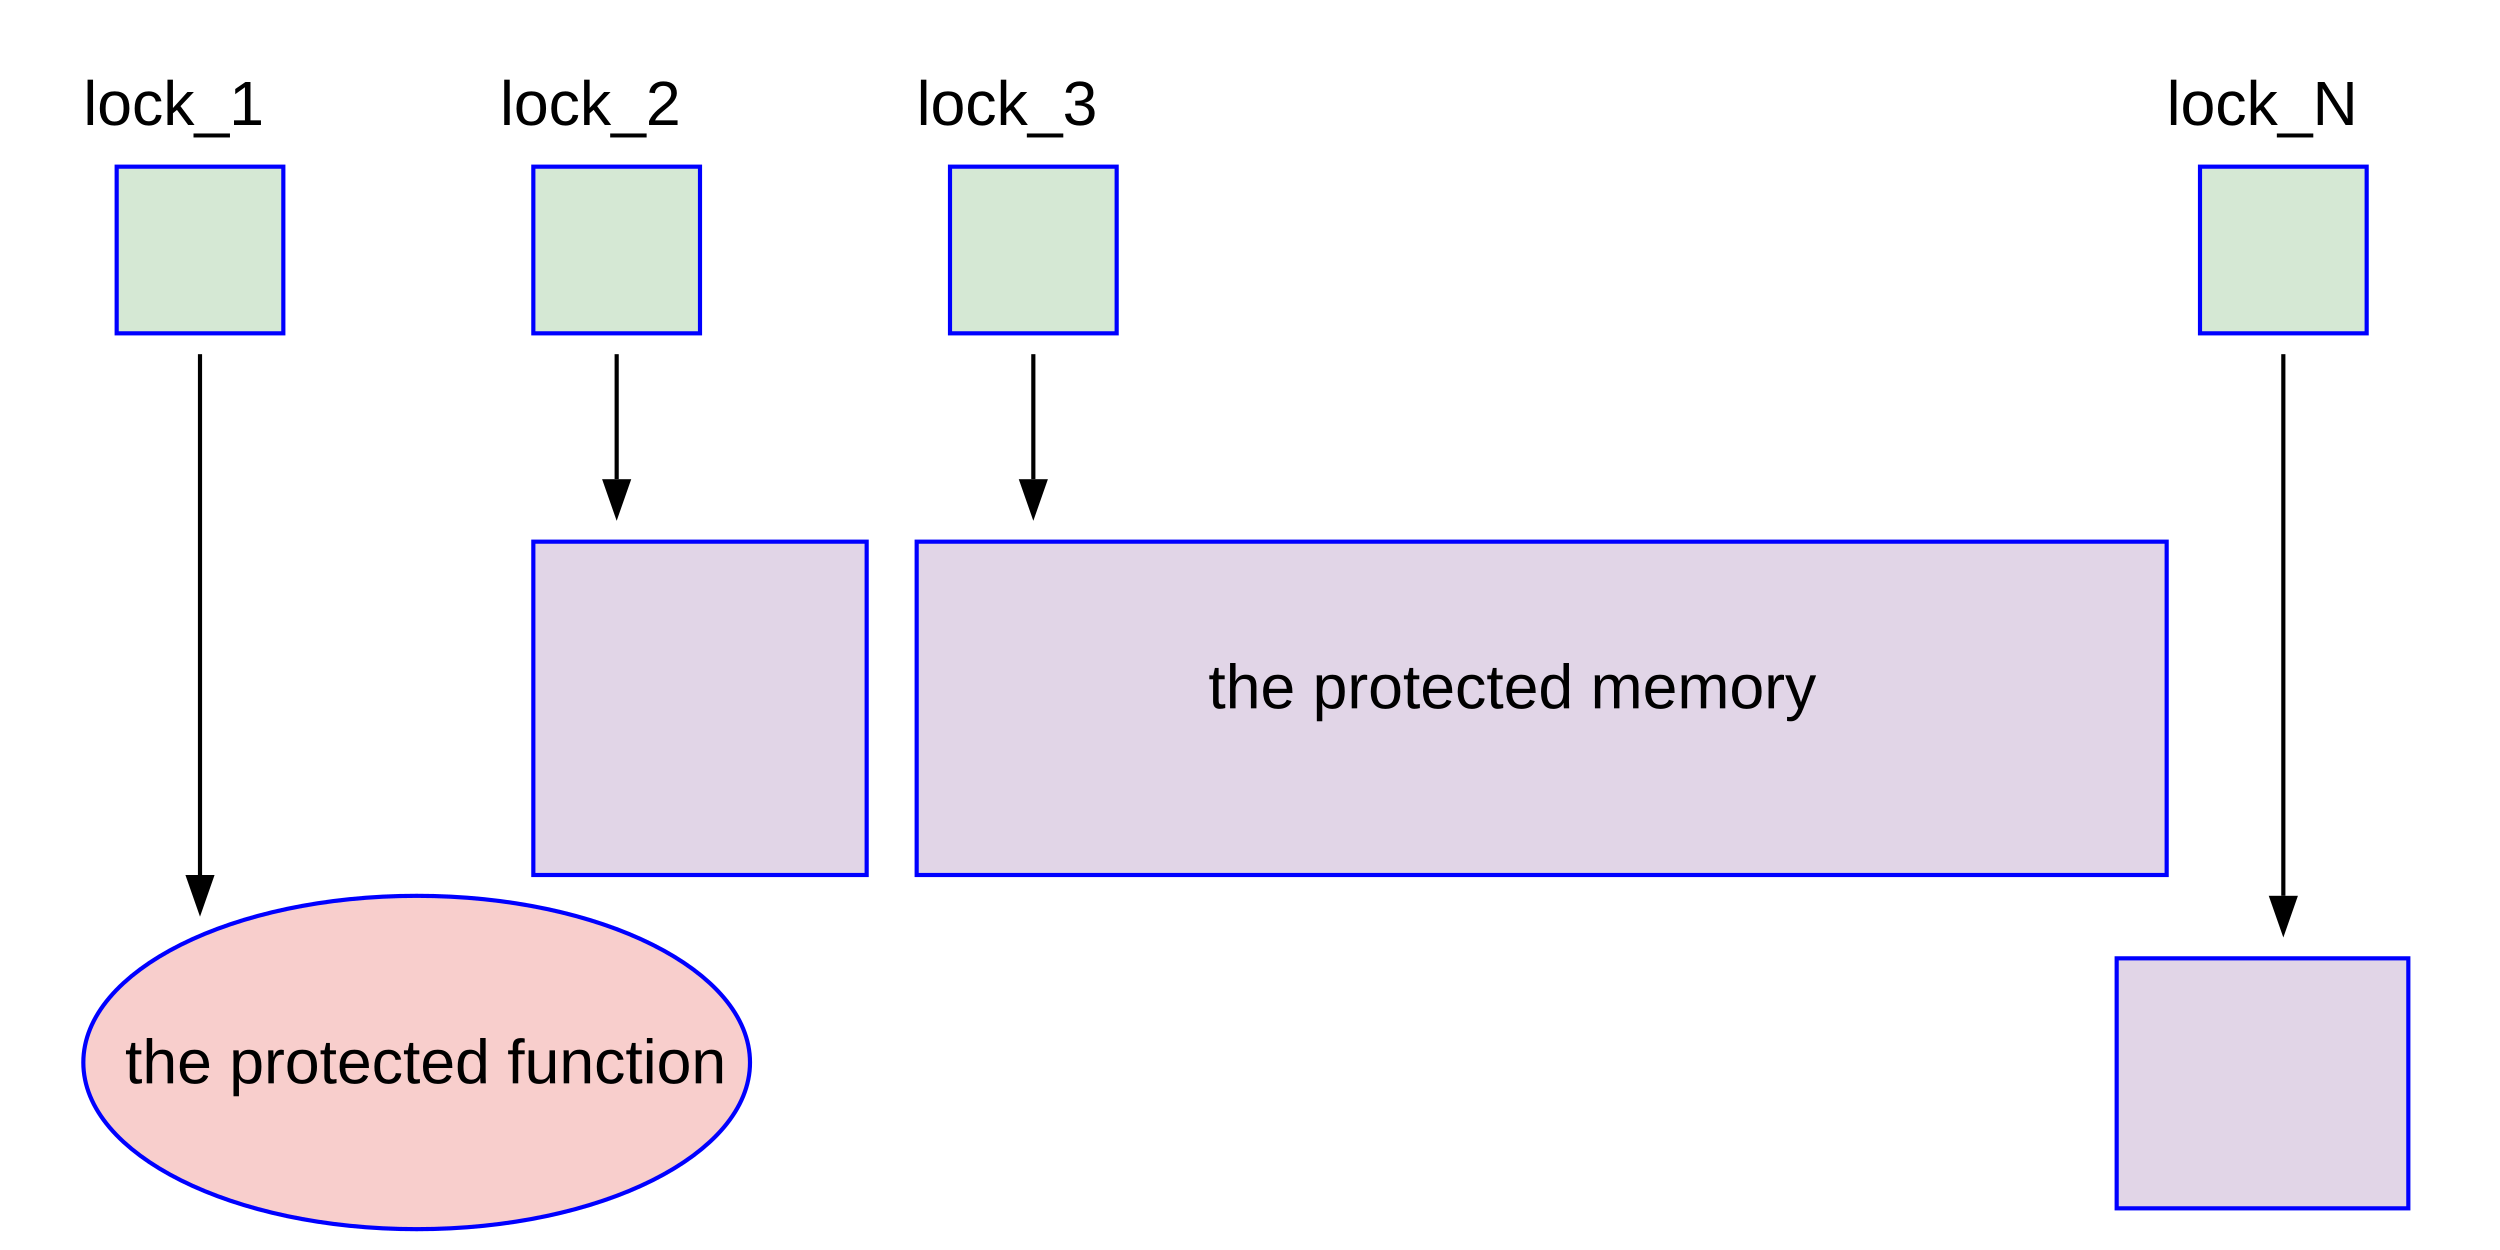
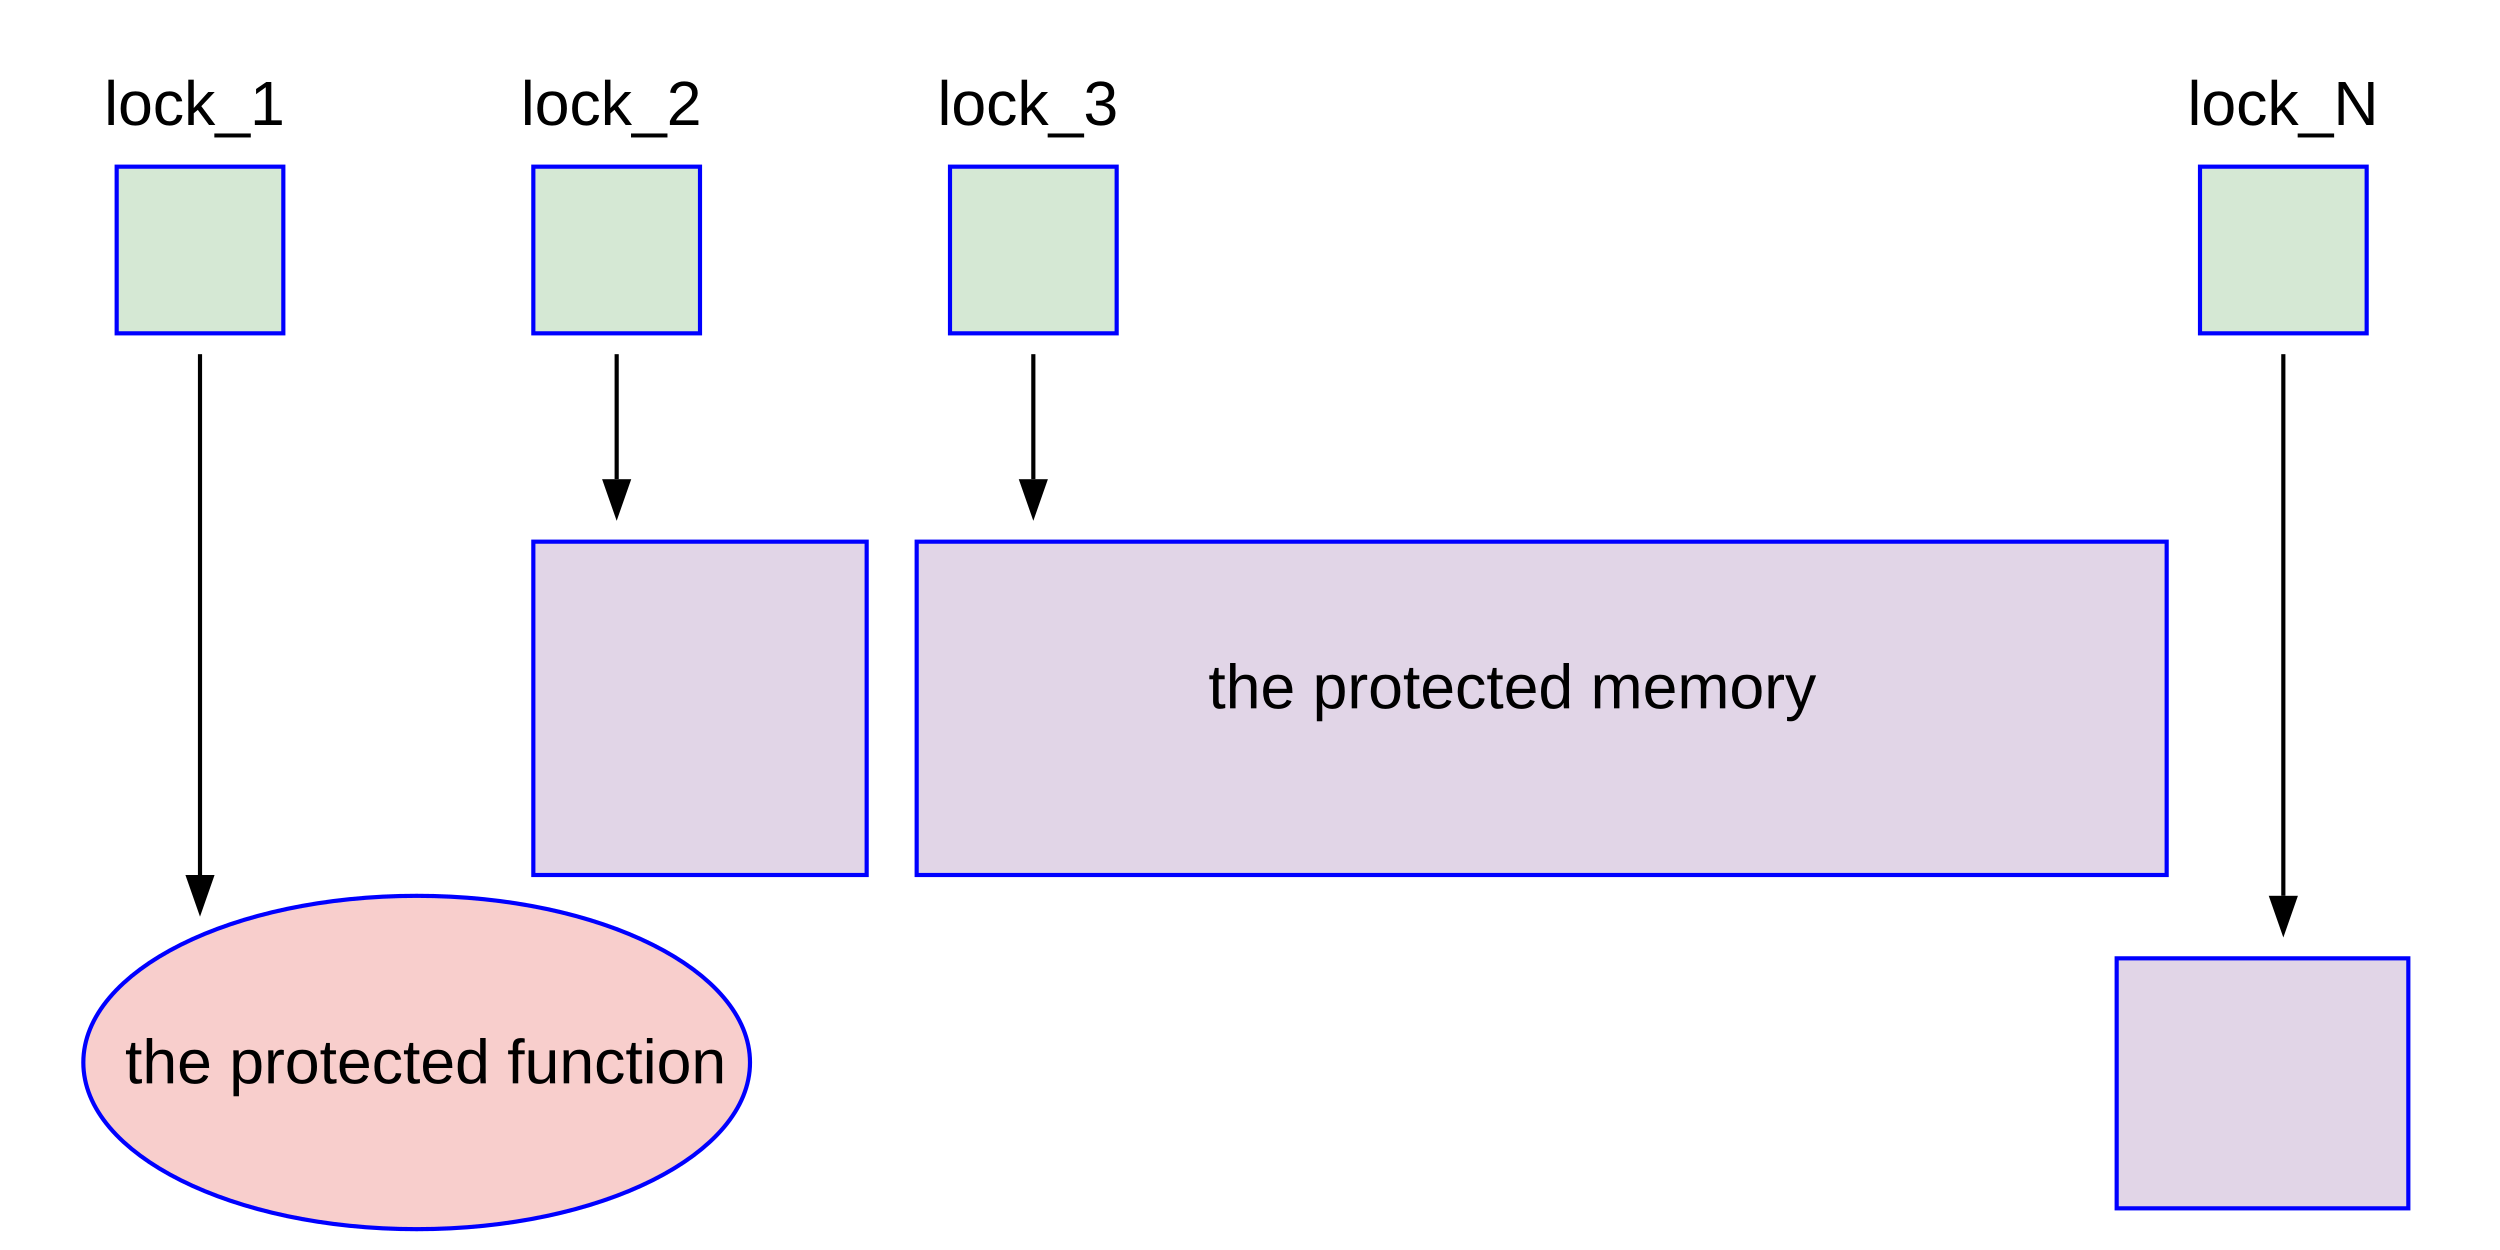
<svg xmlns="http://www.w3.org/2000/svg" version="1.1" width="600" height="300">
  <defs>
    <marker id="arrowhead" markerWidth="10" markerHeight="7" refX="0" refY="3.5" orient="auto">
      <polygon points="0 0, 10 3.5, 0 7" />
    </marker>
  </defs>
-   <text x="20" y="30" style="font-size:15px;font-family:'Arial'">
+   <text x="25" y="30" style="font-size:15px;font-family:'Arial'">
lock_1
</text>
-   <text x="120" y="30" style="font-size:15px;font-family:'Arial'">
+   <text x="125" y="30" style="font-size:15px;font-family:'Arial'">
lock_2
</text>
-   <text x="220" y="30" style="font-size:15px;font-family:'Arial'">
+   <text x="225" y="30" style="font-size:15px;font-family:'Arial'">
lock_3
</text>
-   <text x="520" y="30" style="font-size:15px;font-family:'Arial'">
+   <text x="525" y="30" style="font-size:15px;font-family:'Arial'">
lock_N
</text>
  <rect x="28" y="40" width="40" height="40" style="fill:rgb(213,232,212);stroke:#0000FF;stroke-width:1" />
  <rect x="128" y="40" width="40" height="40" style="fill:rgb(213,232,212);stroke:#0000FF;stroke-width:1" />
  <rect x="228" y="40" width="40" height="40" style="fill:rgb(213,232,212);stroke:#0000FF;stroke-width:1" />
  <rect x="528" y="40" width="40" height="40" style="fill:rgb(213,232,212);stroke:#0000FF;stroke-width:1" />
  <line x1="48" y1="85" x2="48" y2="210" stroke="#000" stroke-width="1" marker-end="url(#arrowhead)" />
  <line x1="148" y1="85" x2="148" y2="115" stroke="#000" stroke-width="1" marker-end="url(#arrowhead)" />
  <line x1="248" y1="85" x2="248" y2="115" stroke="#000" stroke-width="1" marker-end="url(#arrowhead)" />
  <line x1="548" y1="85" x2="548" y2="215" stroke="#000" stroke-width="1" marker-end="url(#arrowhead)" />
  <rect x="128" y="130" width="80" height="80" style="fill:rgb(225,213,231);stroke:#0000FF;stroke-width:1" />
  <rect x="220" y="130" width="300" height="80" style="fill:rgb(225,213,231);stroke:#0000FF;stroke-width:1" />
  <rect x="508" y="230" width="70" height="60" style="fill:rgb(225,213,231);stroke:#0000FF;stroke-width:1" />
  <ellipse cx="100" cy="255" rx="80" ry="40" style="fill:rgb(248,206,204);stroke:#0000FF;stroke-width:1" />
  <text x="290" y="170" style="font-size:15px;font-family:'Arial'">
the protected memory
</text>
  <text x="30" y="260" style="font-size:15px;font-family:'Arial'">
the protected function
</text>
</svg>
